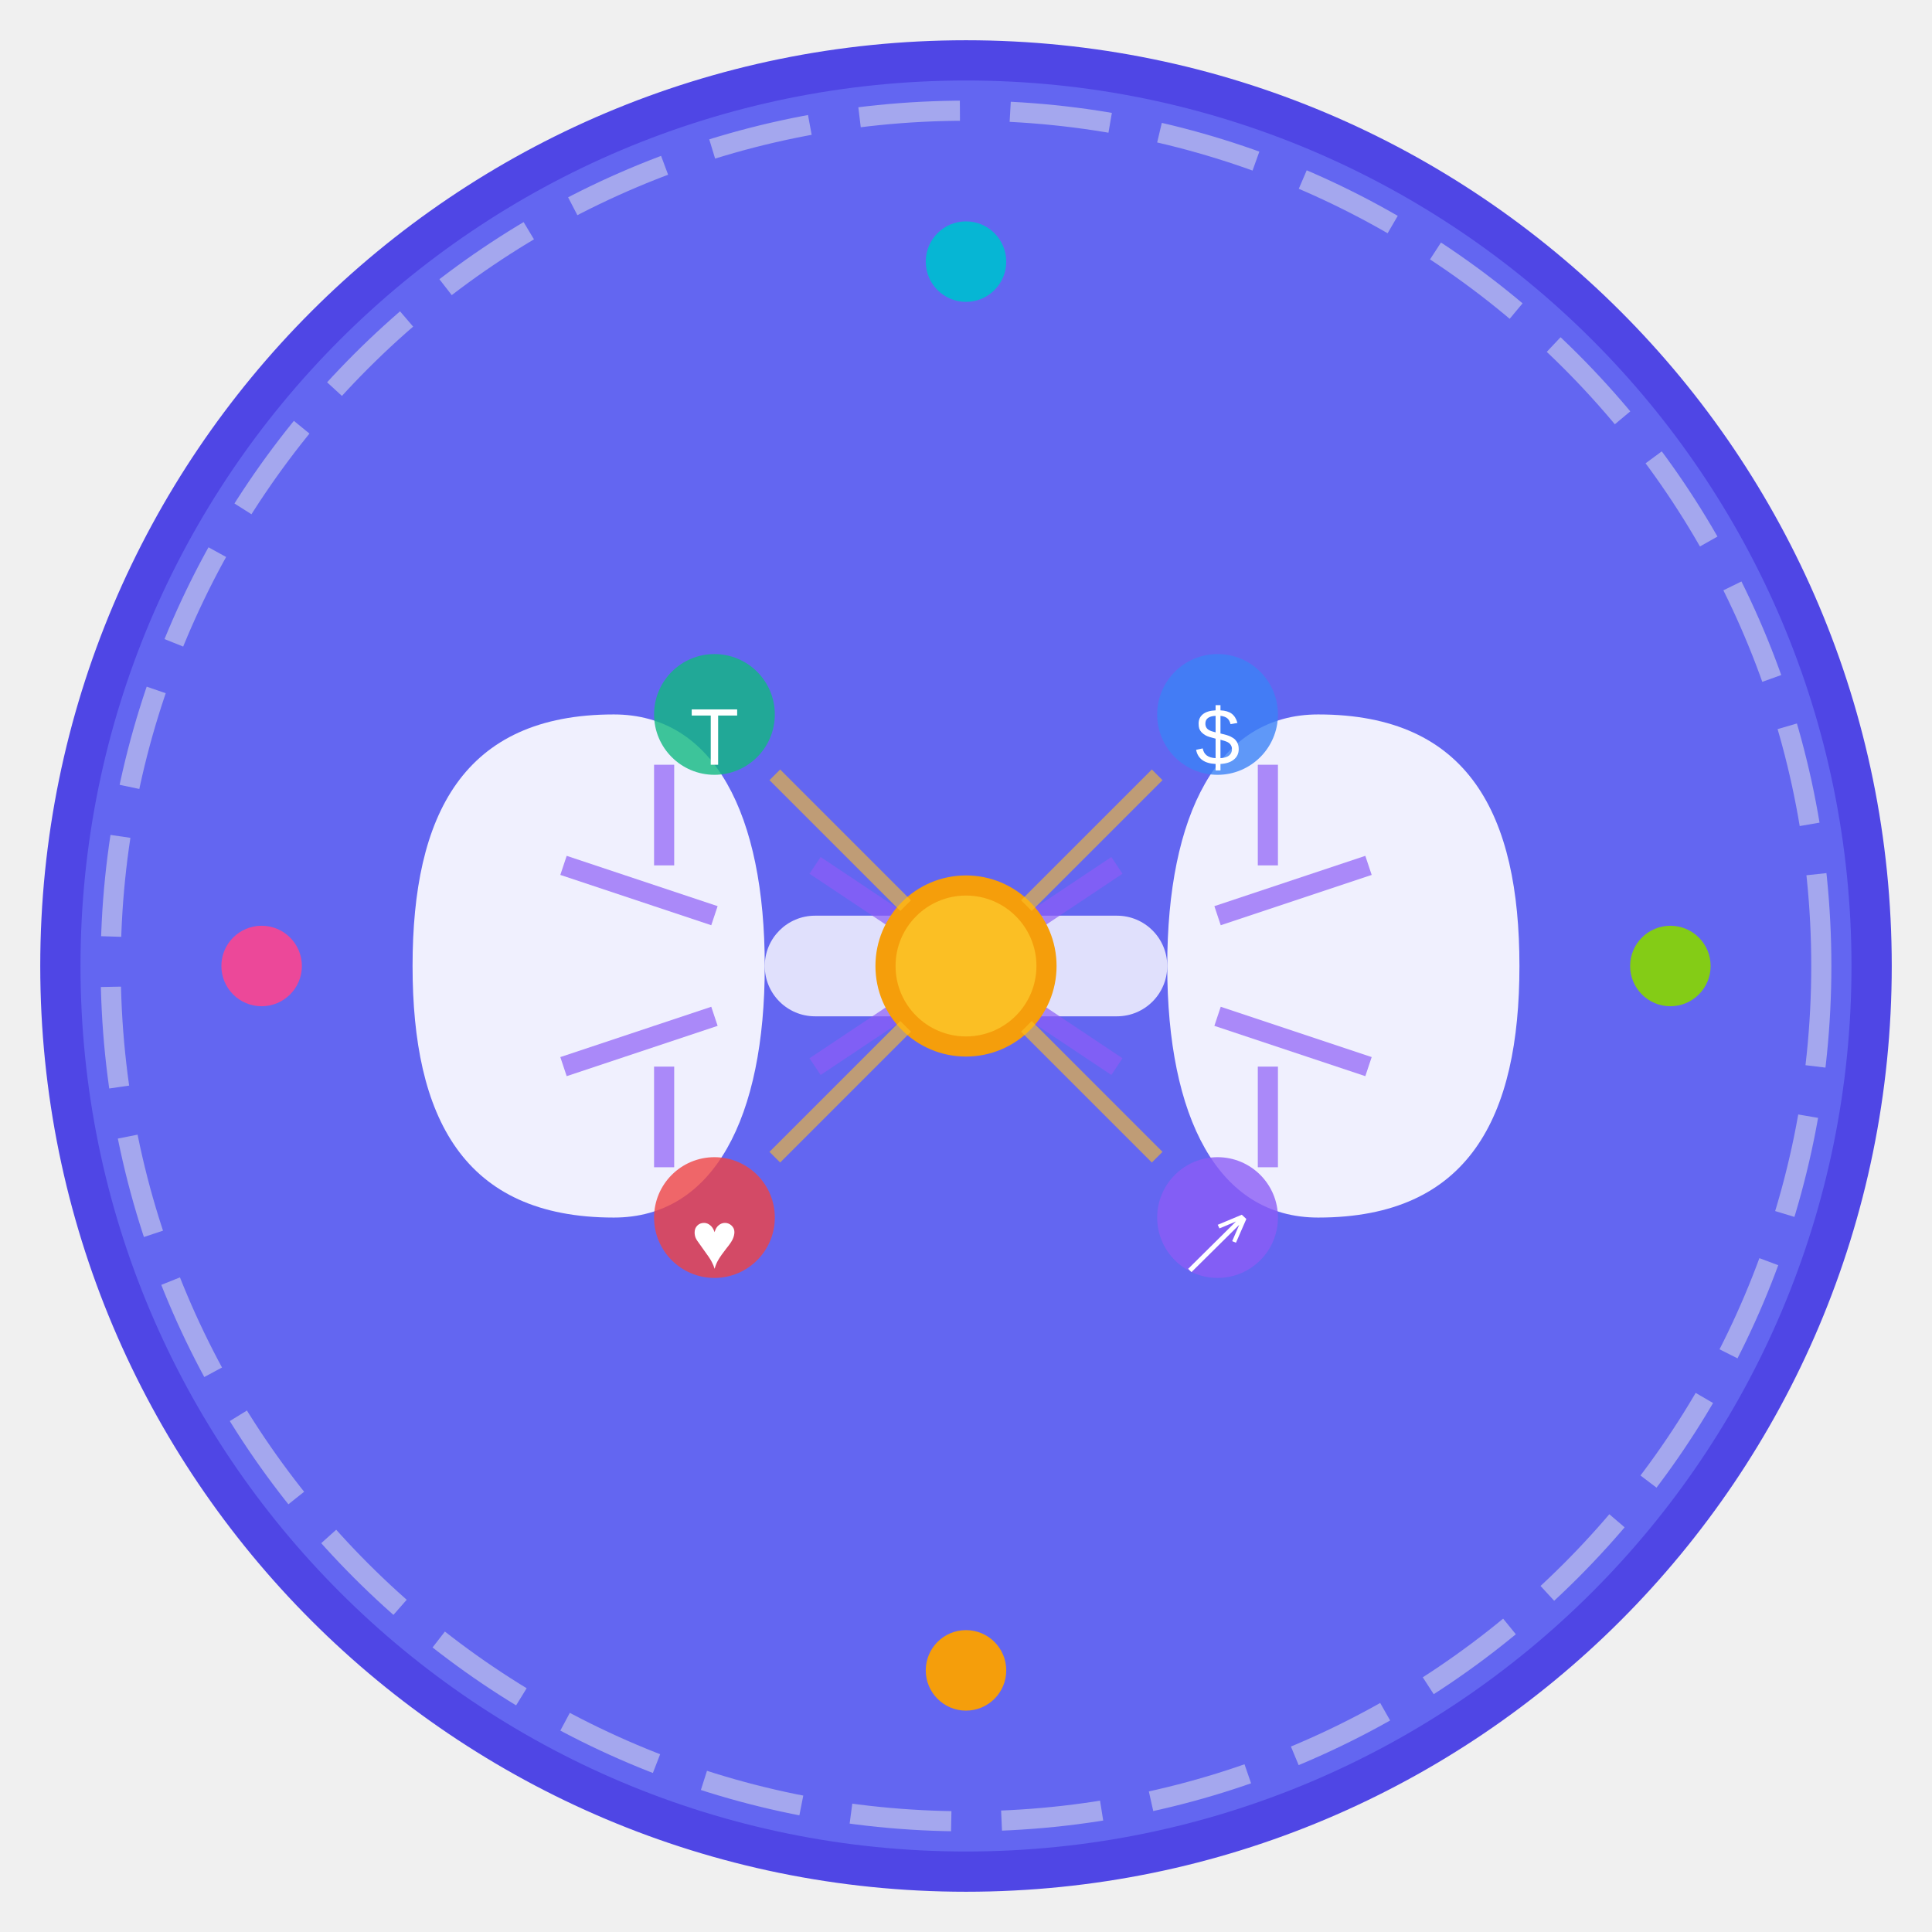
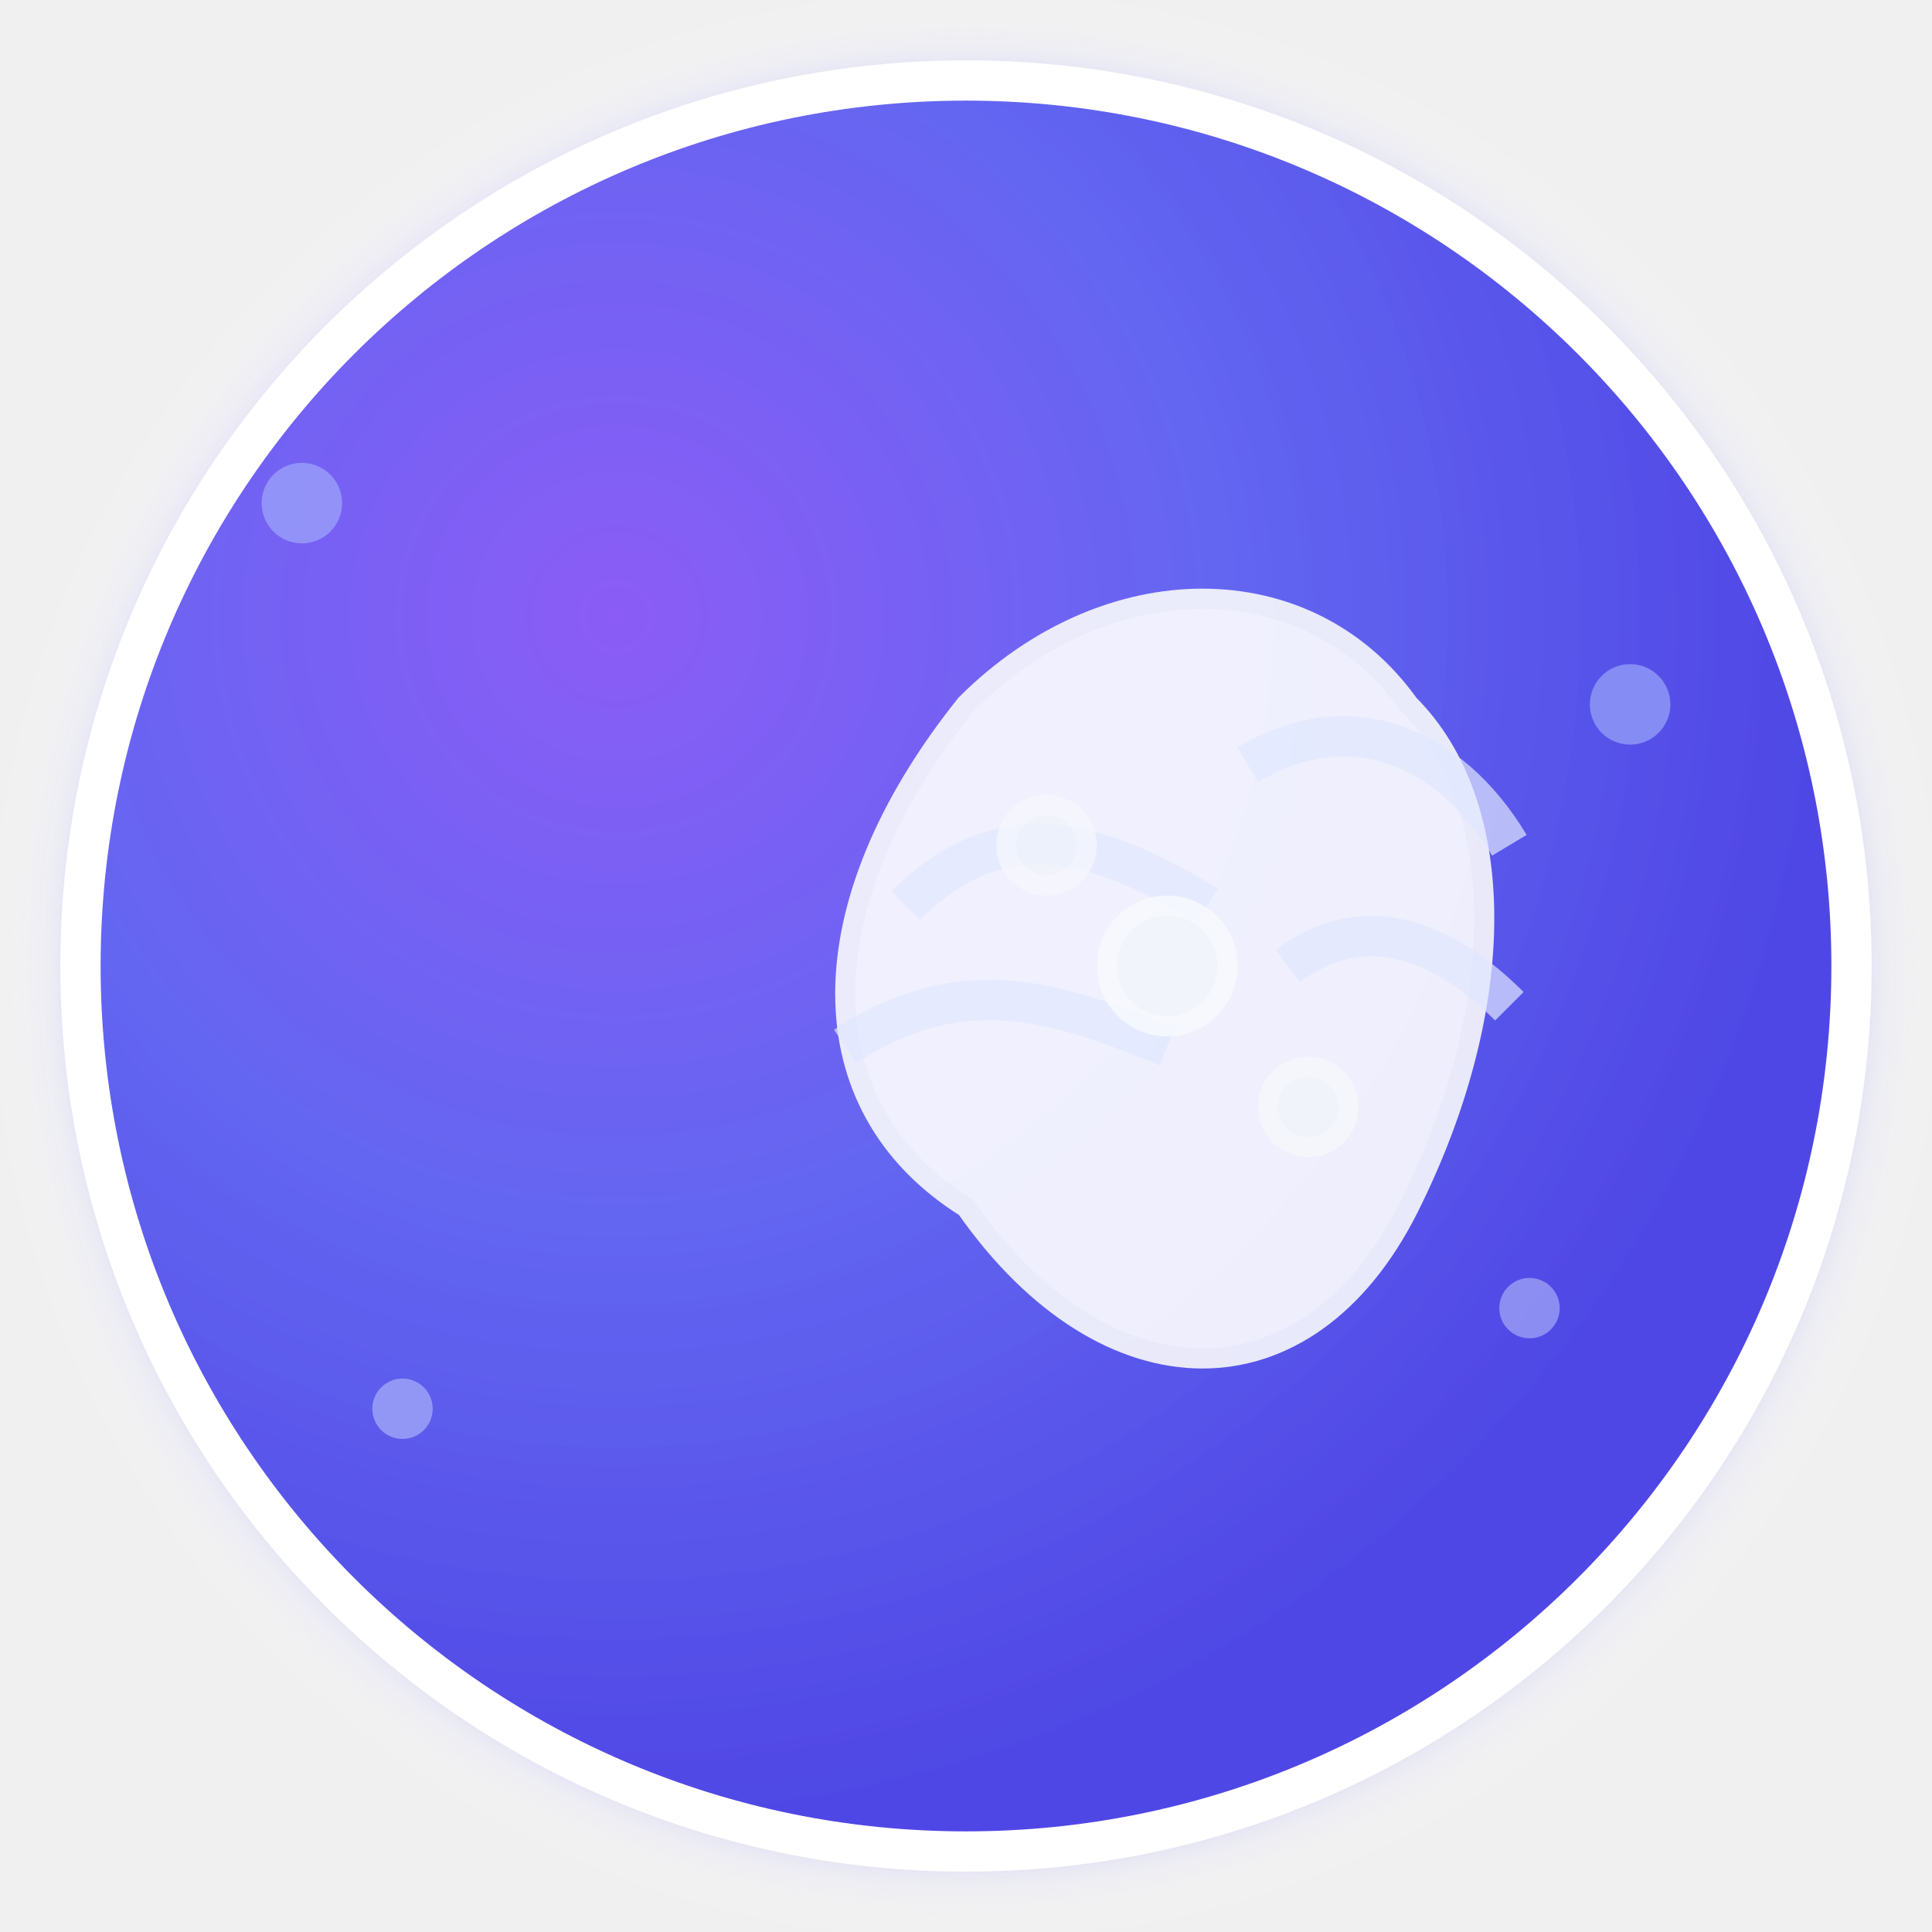
- <svg xmlns="http://www.w3.org/2000/svg" viewBox="0 0 192 192" width="192" height="192">
-   <circle cx="96" cy="96" r="90" fill="#6366f1" stroke="#4f46e5" stroke-width="4" />
-   <g transform="translate(96, 96)">
-     <path d="M-35,-25 C-50,-25 -55,-15 -55,0 C-55,15 -50,25 -35,25 C-25,25 -20,15 -20,0 C-20,-15 -25,-25 -35,-25 Z" fill="#ffffff" opacity="0.9" />
-     <path d="M35,-25 C50,-25 55,-15 55,0 C55,15 50,25 35,25 C25,25 20,15 20,0 C20,-15 25,-25 35,-25 Z" fill="#ffffff" opacity="0.9" />
-     <rect x="-20" y="-5" width="40" height="10" rx="5" fill="#ffffff" opacity="0.8" />
-     <g stroke="#8b5cf6" stroke-width="2" fill="none" opacity="0.7">
-       <line x1="-40" y1="-10" x2="-25" y2="-5" />
-       <line x1="-40" y1="10" x2="-25" y2="5" />
-       <line x1="40" y1="-10" x2="25" y2="-5" />
-       <line x1="40" y1="10" x2="25" y2="5" />
-       <line x1="-30" y1="-20" x2="-30" y2="-10" />
-       <line x1="30" y1="-20" x2="30" y2="-10" />
-       <line x1="-30" y1="10" x2="-30" y2="20" />
-       <line x1="30" y1="10" x2="30" y2="20" />
-       <line x1="-15" y1="-10" x2="15" y2="10" />
-       <line x1="15" y1="-10" x2="-15" y2="10" />
-     </g>
-     <circle cx="0" cy="0" r="8" fill="#fbbf24" stroke="#f59e0b" stroke-width="2" />
-     <circle cx="-25" cy="-25" r="6" fill="#10b981" opacity="0.8" />
-     <text x="-25" y="-20" text-anchor="middle" font-family="Arial" font-size="8" fill="#ffffff">T</text>
-     <circle cx="25" cy="-25" r="6" fill="#3b82f6" opacity="0.8" />
-     <text x="25" y="-20" text-anchor="middle" font-family="Arial" font-size="8" fill="#ffffff">$</text>
-     <circle cx="-25" cy="25" r="6" fill="#ef4444" opacity="0.8" />
-     <text x="-25" y="30" text-anchor="middle" font-family="Arial" font-size="8" fill="#ffffff">♥</text>
-     <circle cx="25" cy="25" r="6" fill="#8b5cf6" opacity="0.8" />
-     <text x="25" y="30" text-anchor="middle" font-family="Arial" font-size="8" fill="#ffffff">↗</text>
-     <g stroke="#fbbf24" stroke-width="1.5" opacity="0.6">
-       <line x1="-19" y1="-19" x2="-6" y2="-6" />
-       <line x1="19" y1="-19" x2="6" y2="-6" />
-       <line x1="-19" y1="19" x2="-6" y2="6" />
-       <line x1="19" y1="19" x2="6" y2="6" />
-     </g>
+ <svg xmlns="http://www.w3.org/2000/svg" width="72" height="72" viewBox="0 0 96 96">
+   <defs>
+     <radialGradient id="brainGradient" cx="0.3" cy="0.3" r="0.7">
+       <stop offset="0%" style="stop-color:#8b5cf6;stop-opacity:1" />
+       <stop offset="50%" style="stop-color:#6366f1;stop-opacity:1" />
+       <stop offset="100%" style="stop-color:#4f46e5;stop-opacity:1" />
+     </radialGradient>
+     <filter id="glow">
+       <feGaussianBlur stdDeviation="2" result="coloredBlur" />
+       <feMerge>
+         <feMergeNode in="coloredBlur" />
+         <feMergeNode in="SourceGraphic" />
+       </feMerge>
+     </filter>
+   </defs>
+   <circle cx="48" cy="48" r="44" fill="url(#brainGradient)" filter="url(#glow)" stroke="#ffffff" stroke-width="2" />
+   <g transform="translate(20, 20)" fill="#ffffff" stroke="#f8fafc" stroke-width="1">
+     <path d="M28 15 C35 8, 45 8, 50 15 C55 20, 55 30, 50 40 C45 50, 35 50, 28 40 C20 35, 20 25, 28 15 Z" opacity="0.9" />
+     <path d="M25 25 C30 20, 35 22, 40 25" fill="none" stroke="#e0e7ff" stroke-width="2" opacity="0.7" />
+     <path d="M22 32 C28 28, 33 30, 38 32" fill="none" stroke="#e0e7ff" stroke-width="2" opacity="0.7" />
+     <path d="M42 18 C47 15, 52 17, 55 22" fill="none" stroke="#e0e7ff" stroke-width="2" opacity="0.7" />
+     <path d="M44 28 C48 25, 52 27, 55 30" fill="none" stroke="#e0e7ff" stroke-width="2" opacity="0.7" />
+     <circle cx="38" cy="28" r="3" fill="#f1f5f9" opacity="0.8" />
+     <circle cx="32" cy="22" r="2" fill="#f1f5f9" opacity="0.6" />
+     <circle cx="45" cy="35" r="2" fill="#f1f5f9" opacity="0.6" />
  </g>
-   <circle cx="96" cy="96" r="85" fill="none" stroke="#e5e7eb" stroke-width="2" stroke-dasharray="10,5" opacity="0.5" />
-   <g transform="translate(96, 96)">
-     <circle cx="0" cy="-70" r="4" fill="#06b6d4" />
-     <circle cx="70" cy="0" r="4" fill="#84cc16" />
-     <circle cx="0" cy="70" r="4" fill="#f59e0b" />
-     <circle cx="-70" cy="0" r="4" fill="#ec4899" />
-   </g>
+   <circle cx="15" cy="25" r="2" fill="#a5b4fc" opacity="0.6" />
+   <circle cx="81" cy="35" r="2" fill="#a5b4fc" opacity="0.6" />
+   <circle cx="20" cy="70" r="1.5" fill="#c7d2fe" opacity="0.5" />
+   <circle cx="76" cy="65" r="1.5" fill="#c7d2fe" opacity="0.5" />
</svg>
